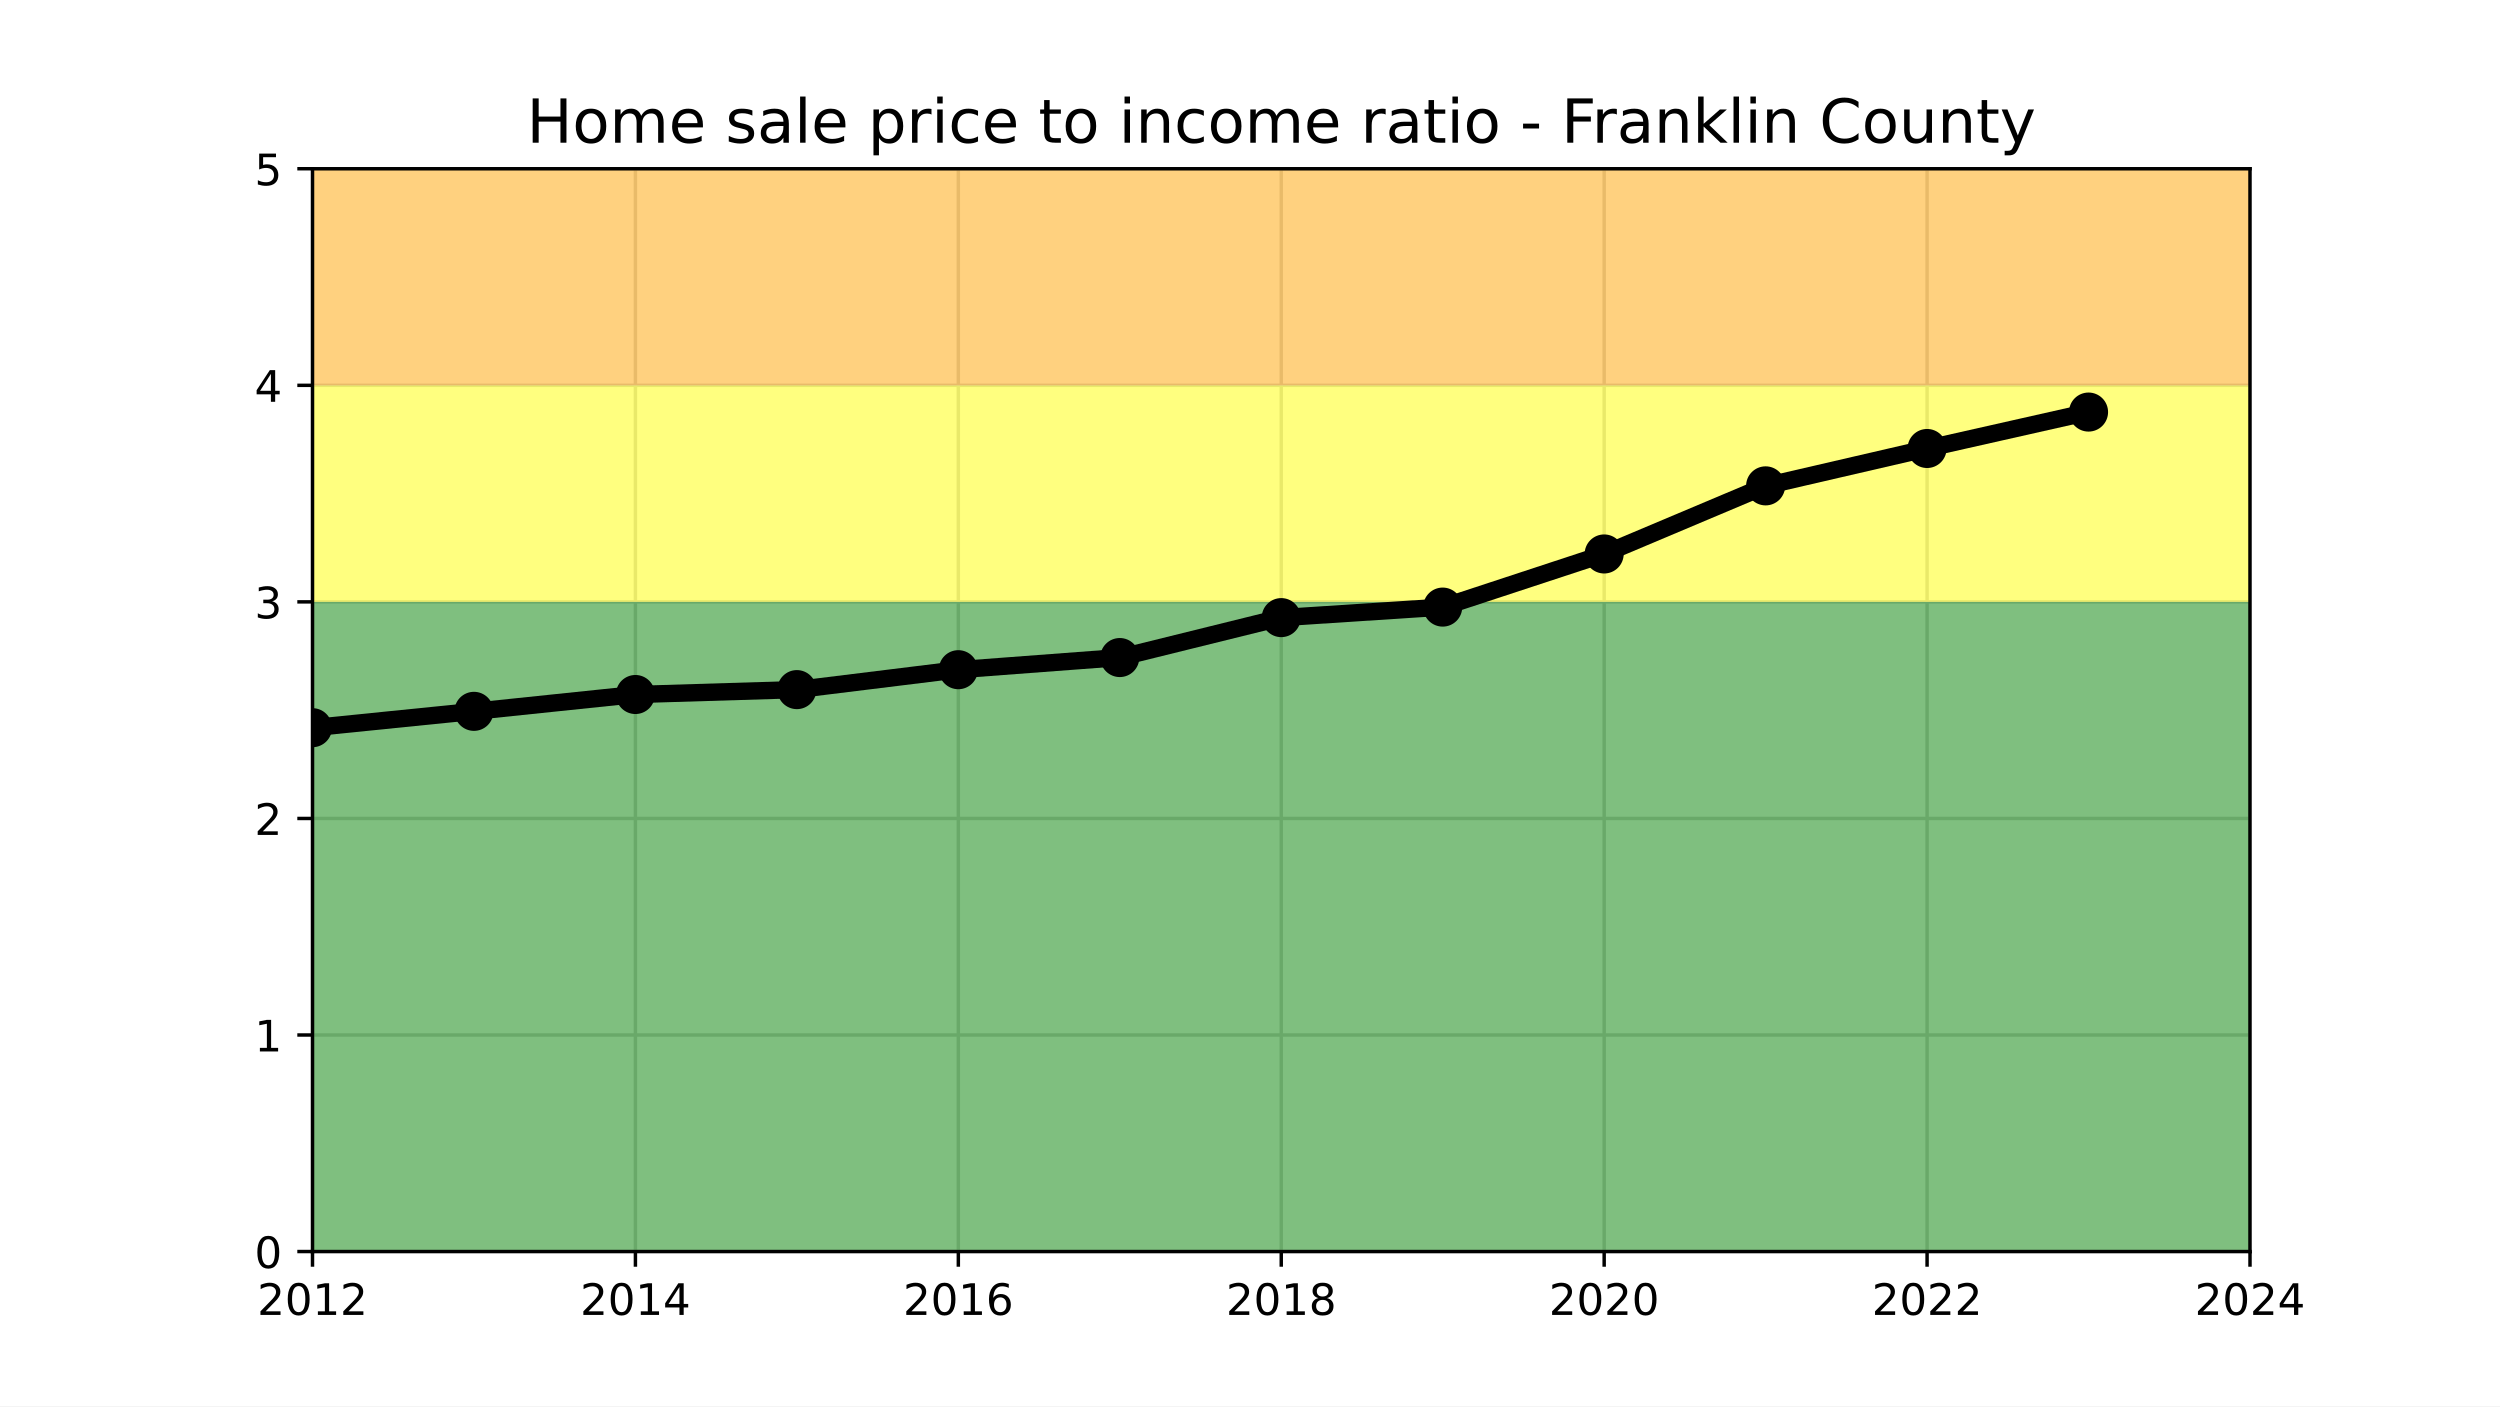
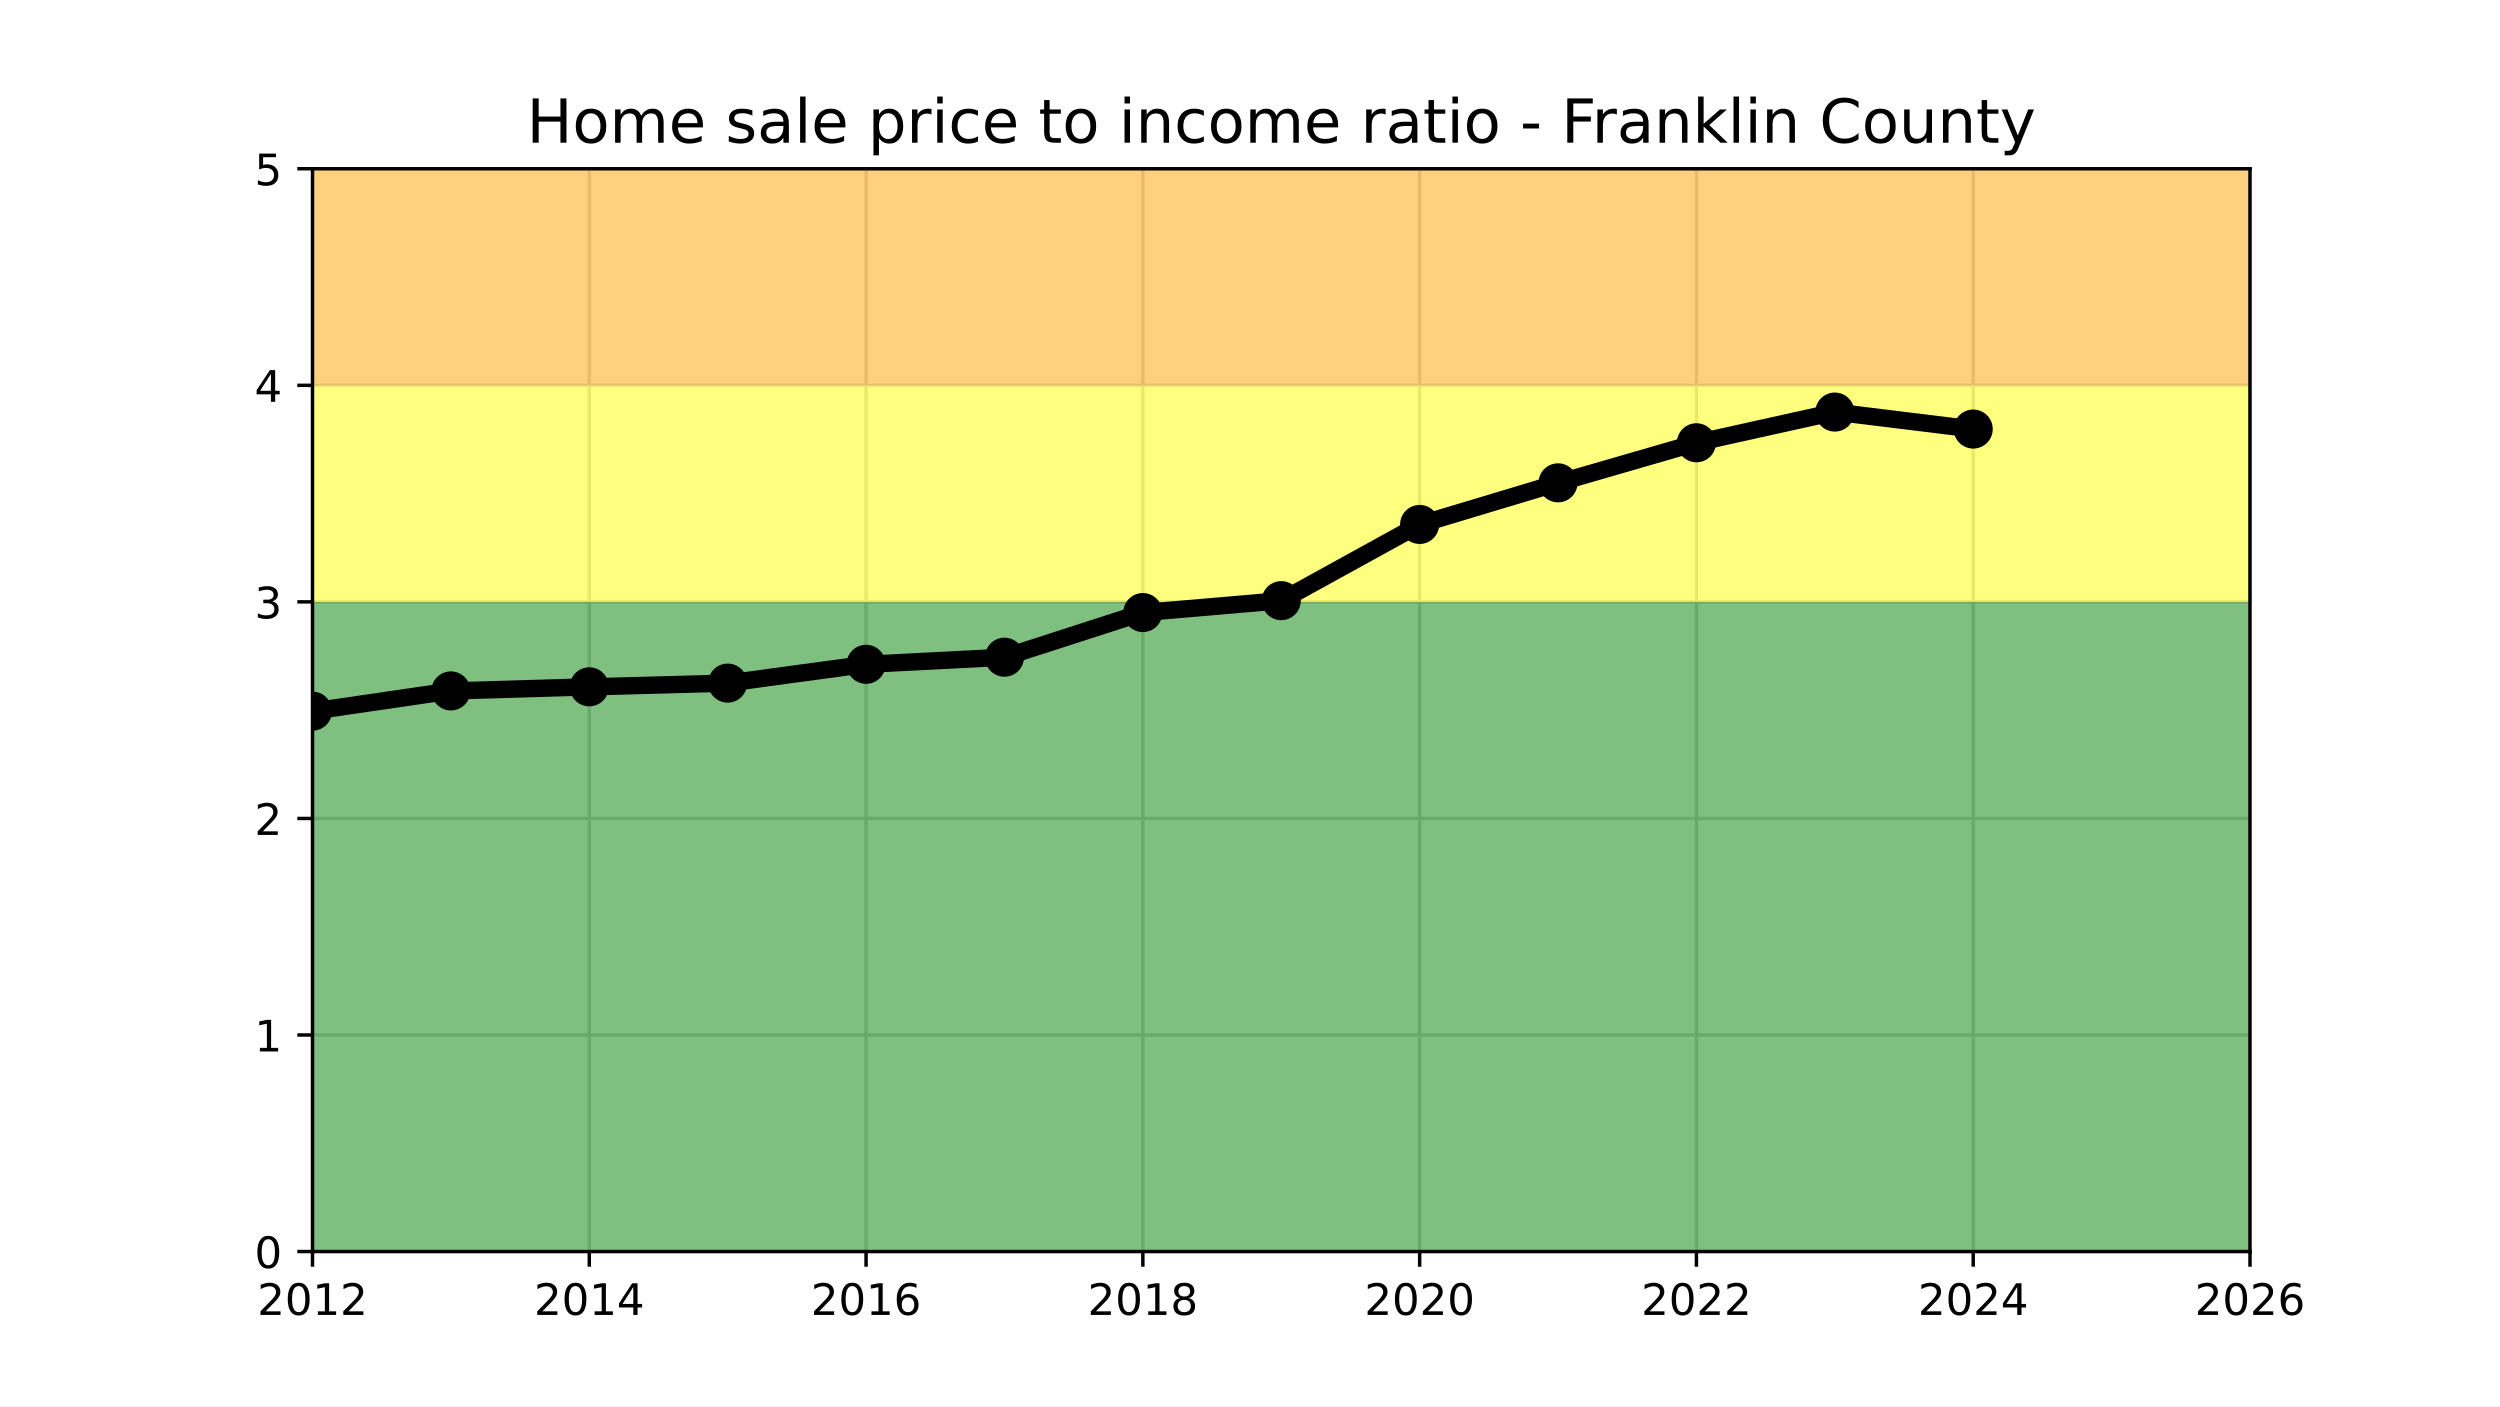
<svg xmlns="http://www.w3.org/2000/svg" xmlns:xlink="http://www.w3.org/1999/xlink" width="576pt" height="324pt" viewBox="0 0 576 324" version="1.1">
  <defs>
    <style type="text/css">*{stroke-linejoin: round; stroke-linecap: butt}</style>
  </defs>
  <g id="figure_1">
    <g id="patch_1">
      <path d="M 0 324  L 576 324  L 576 0  L 0 0  z " style="fill: #ffffff" />
    </g>
    <g id="axes_1">
      <g id="patch_2">
        <path d="M 72 288.36  L 518.4 288.36  L 518.4 38.88  L 72 38.88  z " style="fill: #ffffff" />
      </g>
      <g id="matplotlib.axis_1">
        <g id="xtick_1">
          <g id="line2d_1">
-             <path d="M 72 288.36  L 72 38.88  " clip-path="url(#p6c81b91d43)" style="fill: none; stroke: #d3d3d3; stroke-width: 0.8; stroke-linecap: square" />
+             <path d="M 72 288.36  L 72 38.88  " clip-path="url(#pd4a36b647a)" style="fill: none; stroke: #d3d3d3; stroke-width: 0.8; stroke-linecap: square" />
          </g>
          <g id="line2d_2">
            <defs>
-               <path id="m40c5ef3205" d="M 0 0  L 0 3.5  " style="stroke: #000000; stroke-width: 0.8" />
+               <path id="mb42dce065b" d="M 0 0  L 0 3.5  " style="stroke: #000000; stroke-width: 0.8" />
            </defs>
            <g>
-               <use xlink:href="#m40c5ef3205" x="72" y="288.36" style="stroke: #000000; stroke-width: 0.8" />
+               <use xlink:href="#mb42dce065b" x="72" y="288.36" style="stroke: #000000; stroke-width: 0.8" />
            </g>
          </g>
          <g id="text_1">
            <g transform="translate(59.275 302.9584) scale(0.1 -0.1)">
              <defs>
                <path id="DejaVuSans-32" d="M 1228 531  L 3431 531  L 3431 0  L 469 0  L 469 531  Q 828 903 1448 1529  Q 2069 2156 2228 2338  Q 2531 2678 2651 2914  Q 2772 3150 2772 3378  Q 2772 3750 2511 3984  Q 2250 4219 1831 4219  Q 1534 4219 1204 4116  Q 875 4013 500 3803  L 500 4441  Q 881 4594 1212 4672  Q 1544 4750 1819 4750  Q 2544 4750 2975 4387  Q 3406 4025 3406 3419  Q 3406 3131 3298 2873  Q 3191 2616 2906 2266  Q 2828 2175 2409 1742  Q 1991 1309 1228 531  z " transform="scale(0.015625)" />
                <path id="DejaVuSans-30" d="M 2034 4250  Q 1547 4250 1301 3770  Q 1056 3291 1056 2328  Q 1056 1369 1301 889  Q 1547 409 2034 409  Q 2525 409 2770 889  Q 3016 1369 3016 2328  Q 3016 3291 2770 3770  Q 2525 4250 2034 4250  z M 2034 4750  Q 2819 4750 3233 4129  Q 3647 3509 3647 2328  Q 3647 1150 3233 529  Q 2819 -91 2034 -91  Q 1250 -91 836 529  Q 422 1150 422 2328  Q 422 3509 836 4129  Q 1250 4750 2034 4750  z " transform="scale(0.015625)" />
                <path id="DejaVuSans-31" d="M 794 531  L 1825 531  L 1825 4091  L 703 3866  L 703 4441  L 1819 4666  L 2450 4666  L 2450 531  L 3481 531  L 3481 0  L 794 0  L 794 531  z " transform="scale(0.015625)" />
              </defs>
              <use xlink:href="#DejaVuSans-32" />
-               <use xlink:href="#DejaVuSans-30" x="63.623" />
-               <use xlink:href="#DejaVuSans-31" x="127.246" />
-               <use xlink:href="#DejaVuSans-32" x="190.869" />
+               <use xlink:href="#DejaVuSans-30" transform="translate(63.62305 0)" />
+               <use xlink:href="#DejaVuSans-31" transform="translate(127.2461 0)" />
+               <use xlink:href="#DejaVuSans-32" transform="translate(190.8691 0)" />
            </g>
          </g>
        </g>
        <g id="xtick_2">
          <g id="line2d_3">
-             <path d="M 146.4 288.36  L 146.4 38.88  " clip-path="url(#p6c81b91d43)" style="fill: none; stroke: #d3d3d3; stroke-width: 0.8; stroke-linecap: square" />
+             <path d="M 135.771 288.36  L 135.771 38.88  " clip-path="url(#pd4a36b647a)" style="fill: none; stroke: #d3d3d3; stroke-width: 0.8; stroke-linecap: square" />
          </g>
          <g id="line2d_4">
            <g>
-               <use xlink:href="#m40c5ef3205" x="146.4" y="288.36" style="stroke: #000000; stroke-width: 0.8" />
+               <use xlink:href="#mb42dce065b" x="135.771" y="288.36" style="stroke: #000000; stroke-width: 0.8" />
            </g>
          </g>
          <g id="text_2">
-             <g transform="translate(133.675 302.9584) scale(0.1 -0.1)">
+             <g transform="translate(123.0464 302.9584) scale(0.1 -0.1)">
              <defs>
                <path id="DejaVuSans-34" d="M 2419 4116  L 825 1625  L 2419 1625  L 2419 4116  z M 2253 4666  L 3047 4666  L 3047 1625  L 3713 1625  L 3713 1100  L 3047 1100  L 3047 0  L 2419 0  L 2419 1100  L 313 1100  L 313 1709  L 2253 4666  z " transform="scale(0.015625)" />
              </defs>
              <use xlink:href="#DejaVuSans-32" />
-               <use xlink:href="#DejaVuSans-30" x="63.623" />
-               <use xlink:href="#DejaVuSans-31" x="127.246" />
-               <use xlink:href="#DejaVuSans-34" x="190.869" />
+               <use xlink:href="#DejaVuSans-30" transform="translate(63.62305 0)" />
+               <use xlink:href="#DejaVuSans-31" transform="translate(127.2461 0)" />
+               <use xlink:href="#DejaVuSans-34" transform="translate(190.8691 0)" />
            </g>
          </g>
        </g>
        <g id="xtick_3">
          <g id="line2d_5">
-             <path d="M 220.8 288.36  L 220.8 38.88  " clip-path="url(#p6c81b91d43)" style="fill: none; stroke: #d3d3d3; stroke-width: 0.8; stroke-linecap: square" />
+             <path d="M 199.543 288.36  L 199.543 38.88  " clip-path="url(#pd4a36b647a)" style="fill: none; stroke: #d3d3d3; stroke-width: 0.8; stroke-linecap: square" />
          </g>
          <g id="line2d_6">
            <g>
-               <use xlink:href="#m40c5ef3205" x="220.8" y="288.36" style="stroke: #000000; stroke-width: 0.8" />
+               <use xlink:href="#mb42dce065b" x="199.543" y="288.36" style="stroke: #000000; stroke-width: 0.8" />
            </g>
          </g>
          <g id="text_3">
-             <g transform="translate(208.075 302.9584) scale(0.1 -0.1)">
+             <g transform="translate(186.8179 302.9584) scale(0.1 -0.1)">
              <defs>
                <path id="DejaVuSans-36" d="M 2113 2584  Q 1688 2584 1439 2293  Q 1191 2003 1191 1497  Q 1191 994 1439 701  Q 1688 409 2113 409  Q 2538 409 2786 701  Q 3034 994 3034 1497  Q 3034 2003 2786 2293  Q 2538 2584 2113 2584  z M 3366 4563  L 3366 3988  Q 3128 4100 2886 4159  Q 2644 4219 2406 4219  Q 1781 4219 1451 3797  Q 1122 3375 1075 2522  Q 1259 2794 1537 2939  Q 1816 3084 2150 3084  Q 2853 3084 3261 2657  Q 3669 2231 3669 1497  Q 3669 778 3244 343  Q 2819 -91 2113 -91  Q 1303 -91 875 529  Q 447 1150 447 2328  Q 447 3434 972 4092  Q 1497 4750 2381 4750  Q 2619 4750 2861 4703  Q 3103 4656 3366 4563  z " transform="scale(0.015625)" />
              </defs>
              <use xlink:href="#DejaVuSans-32" />
-               <use xlink:href="#DejaVuSans-30" x="63.623" />
-               <use xlink:href="#DejaVuSans-31" x="127.246" />
-               <use xlink:href="#DejaVuSans-36" x="190.869" />
+               <use xlink:href="#DejaVuSans-30" transform="translate(63.62305 0)" />
+               <use xlink:href="#DejaVuSans-31" transform="translate(127.2461 0)" />
+               <use xlink:href="#DejaVuSans-36" transform="translate(190.8691 0)" />
            </g>
          </g>
        </g>
        <g id="xtick_4">
          <g id="line2d_7">
-             <path d="M 295.2 288.36  L 295.2 38.88  " clip-path="url(#p6c81b91d43)" style="fill: none; stroke: #d3d3d3; stroke-width: 0.8; stroke-linecap: square" />
+             <path d="M 263.314 288.36  L 263.314 38.88  " clip-path="url(#pd4a36b647a)" style="fill: none; stroke: #d3d3d3; stroke-width: 0.8; stroke-linecap: square" />
          </g>
          <g id="line2d_8">
            <g>
-               <use xlink:href="#m40c5ef3205" x="295.2" y="288.36" style="stroke: #000000; stroke-width: 0.8" />
+               <use xlink:href="#mb42dce065b" x="263.314" y="288.36" style="stroke: #000000; stroke-width: 0.8" />
            </g>
          </g>
          <g id="text_4">
-             <g transform="translate(282.475 302.9584) scale(0.1 -0.1)">
+             <g transform="translate(250.5893 302.9584) scale(0.1 -0.1)">
              <defs>
                <path id="DejaVuSans-38" d="M 2034 2216  Q 1584 2216 1326 1975  Q 1069 1734 1069 1313  Q 1069 891 1326 650  Q 1584 409 2034 409  Q 2484 409 2743 651  Q 3003 894 3003 1313  Q 3003 1734 2745 1975  Q 2488 2216 2034 2216  z M 1403 2484  Q 997 2584 770 2862  Q 544 3141 544 3541  Q 544 4100 942 4425  Q 1341 4750 2034 4750  Q 2731 4750 3128 4425  Q 3525 4100 3525 3541  Q 3525 3141 3298 2862  Q 3072 2584 2669 2484  Q 3125 2378 3379 2068  Q 3634 1759 3634 1313  Q 3634 634 3220 271  Q 2806 -91 2034 -91  Q 1263 -91 848 271  Q 434 634 434 1313  Q 434 1759 690 2068  Q 947 2378 1403 2484  z M 1172 3481  Q 1172 3119 1398 2916  Q 1625 2713 2034 2713  Q 2441 2713 2670 2916  Q 2900 3119 2900 3481  Q 2900 3844 2670 4047  Q 2441 4250 2034 4250  Q 1625 4250 1398 4047  Q 1172 3844 1172 3481  z " transform="scale(0.015625)" />
              </defs>
              <use xlink:href="#DejaVuSans-32" />
-               <use xlink:href="#DejaVuSans-30" x="63.623" />
-               <use xlink:href="#DejaVuSans-31" x="127.246" />
-               <use xlink:href="#DejaVuSans-38" x="190.869" />
+               <use xlink:href="#DejaVuSans-30" transform="translate(63.62305 0)" />
+               <use xlink:href="#DejaVuSans-31" transform="translate(127.2461 0)" />
+               <use xlink:href="#DejaVuSans-38" transform="translate(190.8691 0)" />
            </g>
          </g>
        </g>
        <g id="xtick_5">
          <g id="line2d_9">
-             <path d="M 369.6 288.36  L 369.6 38.88  " clip-path="url(#p6c81b91d43)" style="fill: none; stroke: #d3d3d3; stroke-width: 0.8; stroke-linecap: square" />
+             <path d="M 327.086 288.36  L 327.086 38.88  " clip-path="url(#pd4a36b647a)" style="fill: none; stroke: #d3d3d3; stroke-width: 0.8; stroke-linecap: square" />
          </g>
          <g id="line2d_10">
            <g>
-               <use xlink:href="#m40c5ef3205" x="369.6" y="288.36" style="stroke: #000000; stroke-width: 0.8" />
+               <use xlink:href="#mb42dce065b" x="327.086" y="288.36" style="stroke: #000000; stroke-width: 0.8" />
            </g>
          </g>
          <g id="text_5">
-             <g transform="translate(356.875 302.9584) scale(0.1 -0.1)">
-               <use xlink:href="#DejaVuSans-32" />
-               <use xlink:href="#DejaVuSans-30" x="63.623" />
-               <use xlink:href="#DejaVuSans-32" x="127.246" />
-               <use xlink:href="#DejaVuSans-30" x="190.869" />
+             <g transform="translate(314.3607 302.9584) scale(0.1 -0.1)">
+               <use xlink:href="#DejaVuSans-32" />
+               <use xlink:href="#DejaVuSans-30" transform="translate(63.62305 0)" />
+               <use xlink:href="#DejaVuSans-32" transform="translate(127.2461 0)" />
+               <use xlink:href="#DejaVuSans-30" transform="translate(190.8691 0)" />
            </g>
          </g>
        </g>
        <g id="xtick_6">
          <g id="line2d_11">
-             <path d="M 444 288.36  L 444 38.88  " clip-path="url(#p6c81b91d43)" style="fill: none; stroke: #d3d3d3; stroke-width: 0.8; stroke-linecap: square" />
+             <path d="M 390.857 288.36  L 390.857 38.88  " clip-path="url(#pd4a36b647a)" style="fill: none; stroke: #d3d3d3; stroke-width: 0.8; stroke-linecap: square" />
          </g>
          <g id="line2d_12">
            <g>
-               <use xlink:href="#m40c5ef3205" x="444" y="288.36" style="stroke: #000000; stroke-width: 0.8" />
+               <use xlink:href="#mb42dce065b" x="390.857" y="288.36" style="stroke: #000000; stroke-width: 0.8" />
            </g>
          </g>
          <g id="text_6">
-             <g transform="translate(431.275 302.9584) scale(0.1 -0.1)">
-               <use xlink:href="#DejaVuSans-32" />
-               <use xlink:href="#DejaVuSans-30" x="63.623" />
-               <use xlink:href="#DejaVuSans-32" x="127.246" />
-               <use xlink:href="#DejaVuSans-32" x="190.869" />
+             <g transform="translate(378.1321 302.9584) scale(0.1 -0.1)">
+               <use xlink:href="#DejaVuSans-32" />
+               <use xlink:href="#DejaVuSans-30" transform="translate(63.62305 0)" />
+               <use xlink:href="#DejaVuSans-32" transform="translate(127.2461 0)" />
+               <use xlink:href="#DejaVuSans-32" transform="translate(190.8691 0)" />
            </g>
          </g>
        </g>
        <g id="xtick_7">
          <g id="line2d_13">
-             <path d="M 518.4 288.36  L 518.4 38.88  " clip-path="url(#p6c81b91d43)" style="fill: none; stroke: #d3d3d3; stroke-width: 0.8; stroke-linecap: square" />
+             <path d="M 454.629 288.36  L 454.629 38.88  " clip-path="url(#pd4a36b647a)" style="fill: none; stroke: #d3d3d3; stroke-width: 0.8; stroke-linecap: square" />
          </g>
          <g id="line2d_14">
            <g>
-               <use xlink:href="#m40c5ef3205" x="518.4" y="288.36" style="stroke: #000000; stroke-width: 0.8" />
+               <use xlink:href="#mb42dce065b" x="454.629" y="288.36" style="stroke: #000000; stroke-width: 0.8" />
            </g>
          </g>
          <g id="text_7">
+             <g transform="translate(441.9036 302.9584) scale(0.1 -0.1)">
+               <use xlink:href="#DejaVuSans-32" />
+               <use xlink:href="#DejaVuSans-30" transform="translate(63.62305 0)" />
+               <use xlink:href="#DejaVuSans-32" transform="translate(127.2461 0)" />
+               <use xlink:href="#DejaVuSans-34" transform="translate(190.8691 0)" />
+             </g>
+           </g>
+         </g>
+         <g id="xtick_8">
+           <g id="line2d_15">
+             <path d="M 518.4 288.36  L 518.4 38.88  " clip-path="url(#pd4a36b647a)" style="fill: none; stroke: #d3d3d3; stroke-width: 0.8; stroke-linecap: square" />
+           </g>
+           <g id="line2d_16">
+             <g>
+               <use xlink:href="#mb42dce065b" x="518.4" y="288.36" style="stroke: #000000; stroke-width: 0.8" />
+             </g>
+           </g>
+           <g id="text_8">
            <g transform="translate(505.675 302.9584) scale(0.1 -0.1)">
              <use xlink:href="#DejaVuSans-32" />
-               <use xlink:href="#DejaVuSans-30" x="63.623" />
-               <use xlink:href="#DejaVuSans-32" x="127.246" />
-               <use xlink:href="#DejaVuSans-34" x="190.869" />
+               <use xlink:href="#DejaVuSans-30" transform="translate(63.62305 0)" />
+               <use xlink:href="#DejaVuSans-32" transform="translate(127.2461 0)" />
+               <use xlink:href="#DejaVuSans-36" transform="translate(190.8691 0)" />
            </g>
          </g>
        </g>
      </g>
      <g id="matplotlib.axis_2">
        <g id="ytick_1">
-           <g id="line2d_15">
-             <path d="M 72 288.36  L 518.4 288.36  " clip-path="url(#p6c81b91d43)" style="fill: none; stroke: #d3d3d3; stroke-width: 0.8; stroke-linecap: square" />
-           </g>
-           <g id="line2d_16">
+           <g id="line2d_17">
+             <path d="M 72 288.36  L 518.4 288.36  " clip-path="url(#pd4a36b647a)" style="fill: none; stroke: #d3d3d3; stroke-width: 0.8; stroke-linecap: square" />
+           </g>
+           <g id="line2d_18">
            <defs>
-               <path id="m179496c7d3" d="M 0 0  L -3.5 0  " style="stroke: #000000; stroke-width: 0.8" />
+               <path id="m628bef5a65" d="M 0 0  L -3.5 0  " style="stroke: #000000; stroke-width: 0.8" />
            </defs>
            <g>
-               <use xlink:href="#m179496c7d3" x="72" y="288.36" style="stroke: #000000; stroke-width: 0.8" />
-             </g>
-           </g>
-           <g id="text_8">
+               <use xlink:href="#m628bef5a65" x="72" y="288.36" style="stroke: #000000; stroke-width: 0.8" />
+             </g>
+           </g>
+           <g id="text_9">
            <g transform="translate(58.6375 292.1592) scale(0.1 -0.1)">
              <use xlink:href="#DejaVuSans-30" />
            </g>
          </g>
        </g>
        <g id="ytick_2">
-           <g id="line2d_17">
-             <path d="M 72 238.464  L 518.4 238.464  " clip-path="url(#p6c81b91d43)" style="fill: none; stroke: #d3d3d3; stroke-width: 0.8; stroke-linecap: square" />
-           </g>
-           <g id="line2d_18">
-             <g>
-               <use xlink:href="#m179496c7d3" x="72" y="238.464" style="stroke: #000000; stroke-width: 0.8" />
-             </g>
-           </g>
-           <g id="text_9">
+           <g id="line2d_19">
+             <path d="M 72 238.464  L 518.4 238.464  " clip-path="url(#pd4a36b647a)" style="fill: none; stroke: #d3d3d3; stroke-width: 0.8; stroke-linecap: square" />
+           </g>
+           <g id="line2d_20">
+             <g>
+               <use xlink:href="#m628bef5a65" x="72" y="238.464" style="stroke: #000000; stroke-width: 0.8" />
+             </g>
+           </g>
+           <g id="text_10">
            <g transform="translate(58.6375 242.2632) scale(0.1 -0.1)">
              <use xlink:href="#DejaVuSans-31" />
            </g>
          </g>
        </g>
        <g id="ytick_3">
-           <g id="line2d_19">
-             <path d="M 72 188.568  L 518.4 188.568  " clip-path="url(#p6c81b91d43)" style="fill: none; stroke: #d3d3d3; stroke-width: 0.8; stroke-linecap: square" />
-           </g>
-           <g id="line2d_20">
-             <g>
-               <use xlink:href="#m179496c7d3" x="72" y="188.568" style="stroke: #000000; stroke-width: 0.8" />
-             </g>
-           </g>
-           <g id="text_10">
+           <g id="line2d_21">
+             <path d="M 72 188.568  L 518.4 188.568  " clip-path="url(#pd4a36b647a)" style="fill: none; stroke: #d3d3d3; stroke-width: 0.8; stroke-linecap: square" />
+           </g>
+           <g id="line2d_22">
+             <g>
+               <use xlink:href="#m628bef5a65" x="72" y="188.568" style="stroke: #000000; stroke-width: 0.8" />
+             </g>
+           </g>
+           <g id="text_11">
            <g transform="translate(58.6375 192.3672) scale(0.1 -0.1)">
              <use xlink:href="#DejaVuSans-32" />
            </g>
          </g>
        </g>
        <g id="ytick_4">
-           <g id="line2d_21">
-             <path d="M 72 138.672  L 518.4 138.672  " clip-path="url(#p6c81b91d43)" style="fill: none; stroke: #d3d3d3; stroke-width: 0.8; stroke-linecap: square" />
-           </g>
-           <g id="line2d_22">
-             <g>
-               <use xlink:href="#m179496c7d3" x="72" y="138.672" style="stroke: #000000; stroke-width: 0.8" />
-             </g>
-           </g>
-           <g id="text_11">
+           <g id="line2d_23">
+             <path d="M 72 138.672  L 518.4 138.672  " clip-path="url(#pd4a36b647a)" style="fill: none; stroke: #d3d3d3; stroke-width: 0.8; stroke-linecap: square" />
+           </g>
+           <g id="line2d_24">
+             <g>
+               <use xlink:href="#m628bef5a65" x="72" y="138.672" style="stroke: #000000; stroke-width: 0.8" />
+             </g>
+           </g>
+           <g id="text_12">
            <g transform="translate(58.6375 142.4712) scale(0.1 -0.1)">
              <defs>
                <path id="DejaVuSans-33" d="M 2597 2516  Q 3050 2419 3304 2112  Q 3559 1806 3559 1356  Q 3559 666 3084 287  Q 2609 -91 1734 -91  Q 1441 -91 1130 -33  Q 819 25 488 141  L 488 750  Q 750 597 1062 519  Q 1375 441 1716 441  Q 2309 441 2620 675  Q 2931 909 2931 1356  Q 2931 1769 2642 2001  Q 2353 2234 1838 2234  L 1294 2234  L 1294 2753  L 1863 2753  Q 2328 2753 2575 2939  Q 2822 3125 2822 3475  Q 2822 3834 2567 4026  Q 2313 4219 1838 4219  Q 1578 4219 1281 4162  Q 984 4106 628 3988  L 628 4550  Q 988 4650 1302 4700  Q 1616 4750 1894 4750  Q 2613 4750 3031 4423  Q 3450 4097 3450 3541  Q 3450 3153 3228 2886  Q 3006 2619 2597 2516  z " transform="scale(0.015625)" />
              </defs>
              <use xlink:href="#DejaVuSans-33" />
            </g>
          </g>
        </g>
        <g id="ytick_5">
-           <g id="line2d_23">
-             <path d="M 72 88.776  L 518.4 88.776  " clip-path="url(#p6c81b91d43)" style="fill: none; stroke: #d3d3d3; stroke-width: 0.8; stroke-linecap: square" />
-           </g>
-           <g id="line2d_24">
-             <g>
-               <use xlink:href="#m179496c7d3" x="72" y="88.776" style="stroke: #000000; stroke-width: 0.8" />
-             </g>
-           </g>
-           <g id="text_12">
+           <g id="line2d_25">
+             <path d="M 72 88.776  L 518.4 88.776  " clip-path="url(#pd4a36b647a)" style="fill: none; stroke: #d3d3d3; stroke-width: 0.8; stroke-linecap: square" />
+           </g>
+           <g id="line2d_26">
+             <g>
+               <use xlink:href="#m628bef5a65" x="72" y="88.776" style="stroke: #000000; stroke-width: 0.8" />
+             </g>
+           </g>
+           <g id="text_13">
            <g transform="translate(58.6375 92.57522) scale(0.1 -0.1)">
              <use xlink:href="#DejaVuSans-34" />
            </g>
          </g>
        </g>
        <g id="ytick_6">
-           <g id="line2d_25">
-             <path d="M 72 38.88  L 518.4 38.88  " clip-path="url(#p6c81b91d43)" style="fill: none; stroke: #d3d3d3; stroke-width: 0.8; stroke-linecap: square" />
-           </g>
-           <g id="line2d_26">
-             <g>
-               <use xlink:href="#m179496c7d3" x="72" y="38.88" style="stroke: #000000; stroke-width: 0.8" />
-             </g>
-           </g>
-           <g id="text_13">
+           <g id="line2d_27">
+             <path d="M 72 38.88  L 518.4 38.88  " clip-path="url(#pd4a36b647a)" style="fill: none; stroke: #d3d3d3; stroke-width: 0.8; stroke-linecap: square" />
+           </g>
+           <g id="line2d_28">
+             <g>
+               <use xlink:href="#m628bef5a65" x="72" y="38.88" style="stroke: #000000; stroke-width: 0.8" />
+             </g>
+           </g>
+           <g id="text_14">
            <g transform="translate(58.6375 42.67922) scale(0.1 -0.1)">
              <defs>
                <path id="DejaVuSans-35" d="M 691 4666  L 3169 4666  L 3169 4134  L 1269 4134  L 1269 2991  Q 1406 3038 1543 3061  Q 1681 3084 1819 3084  Q 2600 3084 3056 2656  Q 3513 2228 3513 1497  Q 3513 744 3044 326  Q 2575 -91 1722 -91  Q 1428 -91 1123 -41  Q 819 9 494 109  L 494 744  Q 775 591 1075 516  Q 1375 441 1709 441  Q 2250 441 2565 725  Q 2881 1009 2881 1497  Q 2881 1984 2565 2268  Q 2250 2553 1709 2553  Q 1456 2553 1204 2497  Q 953 2441 691 2322  L 691 4666  z " transform="scale(0.015625)" />
              </defs>
              <use xlink:href="#DejaVuSans-35" />
            </g>
          </g>
        </g>
      </g>
-       <g id="PolyCollection_1">
-         <path d="M 72 138.672  L 72 288.36  L 109.2 288.36  L 146.4 288.36  L 183.6 288.36  L 220.8 288.36  L 258 288.36  L 295.2 288.36  L 332.4 288.36  L 369.6 288.36  L 406.8 288.36  L 444 288.36  L 481.2 288.36  L 518.4 288.36  L 518.4 138.672  L 518.4 138.672  L 481.2 138.672  L 444 138.672  L 406.8 138.672  L 369.6 138.672  L 332.4 138.672  L 295.2 138.672  L 258 138.672  L 220.8 138.672  L 183.6 138.672  L 146.4 138.672  L 109.2 138.672  L 72 138.672  z " clip-path="url(#p6c81b91d43)" style="fill: #008000; fill-opacity: 0.5" />
-       </g>
-       <g id="PolyCollection_2">
-         <path d="M 72 88.776  L 72 138.672  L 109.2 138.672  L 146.4 138.672  L 183.6 138.672  L 220.8 138.672  L 258 138.672  L 295.2 138.672  L 332.4 138.672  L 369.6 138.672  L 406.8 138.672  L 444 138.672  L 481.2 138.672  L 518.4 138.672  L 518.4 88.776  L 518.4 88.776  L 481.2 88.776  L 444 88.776  L 406.8 88.776  L 369.6 88.776  L 332.4 88.776  L 295.2 88.776  L 258 88.776  L 220.8 88.776  L 183.6 88.776  L 146.4 88.776  L 109.2 88.776  L 72 88.776  z " clip-path="url(#p6c81b91d43)" style="fill: #ffff00; fill-opacity: 0.5" />
-       </g>
-       <g id="PolyCollection_3">
-         <path d="M 72 38.88  L 72 88.776  L 109.2 88.776  L 146.4 88.776  L 183.6 88.776  L 220.8 88.776  L 258 88.776  L 295.2 88.776  L 332.4 88.776  L 369.6 88.776  L 406.8 88.776  L 444 88.776  L 481.2 88.776  L 518.4 88.776  L 518.4 38.88  L 518.4 38.88  L 481.2 38.88  L 444 38.88  L 406.8 38.88  L 369.6 38.88  L 332.4 38.88  L 295.2 38.88  L 258 38.88  L 220.8 38.88  L 183.6 38.88  L 146.4 38.88  L 109.2 38.88  L 72 38.88  z " clip-path="url(#p6c81b91d43)" style="fill: #ffa500; fill-opacity: 0.5" />
-       </g>
-       <g id="line2d_27">
-         <path d="M 72 167.66  L 109.2 163.894  L 146.4 160.015  L 183.6 158.887  L 220.8 154.298  L 258 151.499  L 295.2 142.299  L 332.4 139.875  L 369.6 127.633  L 406.8 111.944  L 444 103.333  L 481.2 94.94  " clip-path="url(#p6c81b91d43)" style="fill: none; stroke: #000000; stroke-width: 4; stroke-linecap: square" />
+       <g id="FillBetweenPolyCollection_1">
+         <path d="M 72 138.672  L 72 288.36  L 103.886 288.36  L 135.771 288.36  L 167.657 288.36  L 199.543 288.36  L 231.429 288.36  L 263.314 288.36  L 295.2 288.36  L 327.086 288.36  L 358.971 288.36  L 390.857 288.36  L 422.743 288.36  L 454.629 288.36  L 486.514 288.36  L 518.4 288.36  L 518.4 138.672  L 518.4 138.672  L 486.514 138.672  L 454.629 138.672  L 422.743 138.672  L 390.857 138.672  L 358.971 138.672  L 327.086 138.672  L 295.2 138.672  L 263.314 138.672  L 231.429 138.672  L 199.543 138.672  L 167.657 138.672  L 135.771 138.672  L 103.886 138.672  L 72 138.672  z " clip-path="url(#pd4a36b647a)" style="fill: #008000; fill-opacity: 0.5" />
+       </g>
+       <g id="FillBetweenPolyCollection_2">
+         <path d="M 72 88.776  L 72 138.672  L 103.886 138.672  L 135.771 138.672  L 167.657 138.672  L 199.543 138.672  L 231.429 138.672  L 263.314 138.672  L 295.2 138.672  L 327.086 138.672  L 358.971 138.672  L 390.857 138.672  L 422.743 138.672  L 454.629 138.672  L 486.514 138.672  L 518.4 138.672  L 518.4 88.776  L 518.4 88.776  L 486.514 88.776  L 454.629 88.776  L 422.743 88.776  L 390.857 88.776  L 358.971 88.776  L 327.086 88.776  L 295.2 88.776  L 263.314 88.776  L 231.429 88.776  L 199.543 88.776  L 167.657 88.776  L 135.771 88.776  L 103.886 88.776  L 72 88.776  z " clip-path="url(#pd4a36b647a)" style="fill: #ffff00; fill-opacity: 0.5" />
+       </g>
+       <g id="FillBetweenPolyCollection_3">
+         <path d="M 72 38.88  L 72 88.776  L 103.886 88.776  L 135.771 88.776  L 167.657 88.776  L 199.543 88.776  L 231.429 88.776  L 263.314 88.776  L 295.2 88.776  L 327.086 88.776  L 358.971 88.776  L 390.857 88.776  L 422.743 88.776  L 454.629 88.776  L 486.514 88.776  L 518.4 88.776  L 518.4 38.88  L 518.4 38.88  L 486.514 38.88  L 454.629 38.88  L 422.743 38.88  L 390.857 38.88  L 358.971 38.88  L 327.086 38.88  L 295.2 38.88  L 263.314 38.88  L 231.429 38.88  L 199.543 38.88  L 167.657 38.88  L 135.771 38.88  L 103.886 38.88  L 72 38.88  z " clip-path="url(#pd4a36b647a)" style="fill: #ffa500; fill-opacity: 0.5" />
+       </g>
+       <g id="line2d_29">
+         <path d="M 72 163.85  L 103.886 159.189  L 135.771 158.245  L 167.657 157.386  L 199.543 153.056  L 231.429 151.421  L 263.314 141.13  L 295.2 138.391  L 327.086 120.831  L 358.971 111.249  L 390.857 102.016  L 422.743 94.94  L 454.629 98.854  " clip-path="url(#pd4a36b647a)" style="fill: none; stroke: #000000; stroke-width: 4; stroke-linecap: square" />
        <defs>
-           <path id="ma5467652df" d="M 0 4  C 1.061 4 2.078 3.579 2.828 2.828  C 3.579 2.078 4 1.061 4 0  C 4 -1.061 3.579 -2.078 2.828 -2.828  C 2.078 -3.579 1.061 -4 0 -4  C -1.061 -4 -2.078 -3.579 -2.828 -2.828  C -3.579 -2.078 -4 -1.061 -4 0  C -4 1.061 -3.579 2.078 -2.828 2.828  C -2.078 3.579 -1.061 4 0 4  z " style="stroke: #000000" />
+           <path id="md2fc136f5e" d="M 0 4  C 1.061 4 2.078 3.579 2.828 2.828  C 3.579 2.078 4 1.061 4 0  C 4 -1.061 3.579 -2.078 2.828 -2.828  C 2.078 -3.579 1.061 -4 0 -4  C -1.061 -4 -2.078 -3.579 -2.828 -2.828  C -3.579 -2.078 -4 -1.061 -4 0  C -4 1.061 -3.579 2.078 -2.828 2.828  C -2.078 3.579 -1.061 4 0 4  z " style="stroke: #000000" />
        </defs>
-         <g clip-path="url(#p6c81b91d43)">
-           <use xlink:href="#ma5467652df" x="72" y="167.66" style="stroke: #000000" />
-           <use xlink:href="#ma5467652df" x="109.2" y="163.894" style="stroke: #000000" />
-           <use xlink:href="#ma5467652df" x="146.4" y="160.015" style="stroke: #000000" />
-           <use xlink:href="#ma5467652df" x="183.6" y="158.887" style="stroke: #000000" />
-           <use xlink:href="#ma5467652df" x="220.8" y="154.298" style="stroke: #000000" />
-           <use xlink:href="#ma5467652df" x="258" y="151.499" style="stroke: #000000" />
-           <use xlink:href="#ma5467652df" x="295.2" y="142.299" style="stroke: #000000" />
-           <use xlink:href="#ma5467652df" x="332.4" y="139.875" style="stroke: #000000" />
-           <use xlink:href="#ma5467652df" x="369.6" y="127.633" style="stroke: #000000" />
-           <use xlink:href="#ma5467652df" x="406.8" y="111.944" style="stroke: #000000" />
-           <use xlink:href="#ma5467652df" x="444" y="103.333" style="stroke: #000000" />
-           <use xlink:href="#ma5467652df" x="481.2" y="94.94" style="stroke: #000000" />
+         <g clip-path="url(#pd4a36b647a)">
+           <use xlink:href="#md2fc136f5e" x="72" y="163.85" style="stroke: #000000" />
+           <use xlink:href="#md2fc136f5e" x="103.886" y="159.189" style="stroke: #000000" />
+           <use xlink:href="#md2fc136f5e" x="135.771" y="158.245" style="stroke: #000000" />
+           <use xlink:href="#md2fc136f5e" x="167.657" y="157.386" style="stroke: #000000" />
+           <use xlink:href="#md2fc136f5e" x="199.543" y="153.056" style="stroke: #000000" />
+           <use xlink:href="#md2fc136f5e" x="231.429" y="151.421" style="stroke: #000000" />
+           <use xlink:href="#md2fc136f5e" x="263.314" y="141.13" style="stroke: #000000" />
+           <use xlink:href="#md2fc136f5e" x="295.2" y="138.391" style="stroke: #000000" />
+           <use xlink:href="#md2fc136f5e" x="327.086" y="120.831" style="stroke: #000000" />
+           <use xlink:href="#md2fc136f5e" x="358.971" y="111.249" style="stroke: #000000" />
+           <use xlink:href="#md2fc136f5e" x="390.857" y="102.016" style="stroke: #000000" />
+           <use xlink:href="#md2fc136f5e" x="422.743" y="94.94" style="stroke: #000000" />
+           <use xlink:href="#md2fc136f5e" x="454.629" y="98.854" style="stroke: #000000" />
        </g>
      </g>
      <g id="patch_3">
        <path d="M 72 288.36  L 72 38.88  " style="fill: none; stroke: #000000; stroke-width: 0.8; stroke-linejoin: miter; stroke-linecap: square" />
      </g>
      <g id="patch_4">
        <path d="M 518.4 288.36  L 518.4 38.88  " style="fill: none; stroke: #000000; stroke-width: 0.8; stroke-linejoin: miter; stroke-linecap: square" />
      </g>
      <g id="patch_5">
        <path d="M 72 288.36  L 518.4 288.36  " style="fill: none; stroke: #000000; stroke-width: 0.8; stroke-linejoin: miter; stroke-linecap: square" />
      </g>
      <g id="patch_6">
        <path d="M 72 38.88  L 518.4 38.88  " style="fill: none; stroke: #000000; stroke-width: 0.8; stroke-linejoin: miter; stroke-linecap: square" />
      </g>
-       <g id="text_14">
+       <g id="text_15">
        <g transform="translate(121.3561 32.88) scale(0.14 -0.14)">
          <defs>
            <path id="DejaVuSans-48" d="M 628 4666  L 1259 4666  L 1259 2753  L 3553 2753  L 3553 4666  L 4184 4666  L 4184 0  L 3553 0  L 3553 2222  L 1259 2222  L 1259 0  L 628 0  L 628 4666  z " transform="scale(0.015625)" />
            <path id="DejaVuSans-6f" d="M 1959 3097  Q 1497 3097 1228 2736  Q 959 2375 959 1747  Q 959 1119 1226 758  Q 1494 397 1959 397  Q 2419 397 2687 759  Q 2956 1122 2956 1747  Q 2956 2369 2687 2733  Q 2419 3097 1959 3097  z M 1959 3584  Q 2709 3584 3137 3096  Q 3566 2609 3566 1747  Q 3566 888 3137 398  Q 2709 -91 1959 -91  Q 1206 -91 779 398  Q 353 888 353 1747  Q 353 2609 779 3096  Q 1206 3584 1959 3584  z " transform="scale(0.015625)" />
            <path id="DejaVuSans-6d" d="M 3328 2828  Q 3544 3216 3844 3400  Q 4144 3584 4550 3584  Q 5097 3584 5394 3201  Q 5691 2819 5691 2113  L 5691 0  L 5113 0  L 5113 2094  Q 5113 2597 4934 2840  Q 4756 3084 4391 3084  Q 3944 3084 3684 2787  Q 3425 2491 3425 1978  L 3425 0  L 2847 0  L 2847 2094  Q 2847 2600 2669 2842  Q 2491 3084 2119 3084  Q 1678 3084 1418 2786  Q 1159 2488 1159 1978  L 1159 0  L 581 0  L 581 3500  L 1159 3500  L 1159 2956  Q 1356 3278 1631 3431  Q 1906 3584 2284 3584  Q 2666 3584 2933 3390  Q 3200 3197 3328 2828  z " transform="scale(0.015625)" />
            <path id="DejaVuSans-65" d="M 3597 1894  L 3597 1613  L 953 1613  Q 991 1019 1311 708  Q 1631 397 2203 397  Q 2534 397 2845 478  Q 3156 559 3463 722  L 3463 178  Q 3153 47 2828 -22  Q 2503 -91 2169 -91  Q 1331 -91 842 396  Q 353 884 353 1716  Q 353 2575 817 3079  Q 1281 3584 2069 3584  Q 2775 3584 3186 3129  Q 3597 2675 3597 1894  z M 3022 2063  Q 3016 2534 2758 2815  Q 2500 3097 2075 3097  Q 1594 3097 1305 2825  Q 1016 2553 972 2059  L 3022 2063  z " transform="scale(0.015625)" />
            <path id="DejaVuSans-20" transform="scale(0.015625)" />
            <path id="DejaVuSans-73" d="M 2834 3397  L 2834 2853  Q 2591 2978 2328 3040  Q 2066 3103 1784 3103  Q 1356 3103 1142 2972  Q 928 2841 928 2578  Q 928 2378 1081 2264  Q 1234 2150 1697 2047  L 1894 2003  Q 2506 1872 2764 1633  Q 3022 1394 3022 966  Q 3022 478 2636 193  Q 2250 -91 1575 -91  Q 1294 -91 989 -36  Q 684 19 347 128  L 347 722  Q 666 556 975 473  Q 1284 391 1588 391  Q 1994 391 2212 530  Q 2431 669 2431 922  Q 2431 1156 2273 1281  Q 2116 1406 1581 1522  L 1381 1569  Q 847 1681 609 1914  Q 372 2147 372 2553  Q 372 3047 722 3315  Q 1072 3584 1716 3584  Q 2034 3584 2315 3537  Q 2597 3491 2834 3397  z " transform="scale(0.015625)" />
            <path id="DejaVuSans-61" d="M 2194 1759  Q 1497 1759 1228 1600  Q 959 1441 959 1056  Q 959 750 1161 570  Q 1363 391 1709 391  Q 2188 391 2477 730  Q 2766 1069 2766 1631  L 2766 1759  L 2194 1759  z M 3341 1997  L 3341 0  L 2766 0  L 2766 531  Q 2569 213 2275 61  Q 1981 -91 1556 -91  Q 1019 -91 701 211  Q 384 513 384 1019  Q 384 1609 779 1909  Q 1175 2209 1959 2209  L 2766 2209  L 2766 2266  Q 2766 2663 2505 2880  Q 2244 3097 1772 3097  Q 1472 3097 1187 3025  Q 903 2953 641 2809  L 641 3341  Q 956 3463 1253 3523  Q 1550 3584 1831 3584  Q 2591 3584 2966 3190  Q 3341 2797 3341 1997  z " transform="scale(0.015625)" />
            <path id="DejaVuSans-6c" d="M 603 4863  L 1178 4863  L 1178 0  L 603 0  L 603 4863  z " transform="scale(0.015625)" />
            <path id="DejaVuSans-70" d="M 1159 525  L 1159 -1331  L 581 -1331  L 581 3500  L 1159 3500  L 1159 2969  Q 1341 3281 1617 3432  Q 1894 3584 2278 3584  Q 2916 3584 3314 3078  Q 3713 2572 3713 1747  Q 3713 922 3314 415  Q 2916 -91 2278 -91  Q 1894 -91 1617 61  Q 1341 213 1159 525  z M 3116 1747  Q 3116 2381 2855 2742  Q 2594 3103 2138 3103  Q 1681 3103 1420 2742  Q 1159 2381 1159 1747  Q 1159 1113 1420 752  Q 1681 391 2138 391  Q 2594 391 2855 752  Q 3116 1113 3116 1747  z " transform="scale(0.015625)" />
            <path id="DejaVuSans-72" d="M 2631 2963  Q 2534 3019 2420 3045  Q 2306 3072 2169 3072  Q 1681 3072 1420 2755  Q 1159 2438 1159 1844  L 1159 0  L 581 0  L 581 3500  L 1159 3500  L 1159 2956  Q 1341 3275 1631 3429  Q 1922 3584 2338 3584  Q 2397 3584 2469 3576  Q 2541 3569 2628 3553  L 2631 2963  z " transform="scale(0.015625)" />
            <path id="DejaVuSans-69" d="M 603 3500  L 1178 3500  L 1178 0  L 603 0  L 603 3500  z M 603 4863  L 1178 4863  L 1178 4134  L 603 4134  L 603 4863  z " transform="scale(0.015625)" />
            <path id="DejaVuSans-63" d="M 3122 3366  L 3122 2828  Q 2878 2963 2633 3030  Q 2388 3097 2138 3097  Q 1578 3097 1268 2742  Q 959 2388 959 1747  Q 959 1106 1268 751  Q 1578 397 2138 397  Q 2388 397 2633 464  Q 2878 531 3122 666  L 3122 134  Q 2881 22 2623 -34  Q 2366 -91 2075 -91  Q 1284 -91 818 406  Q 353 903 353 1747  Q 353 2603 823 3093  Q 1294 3584 2113 3584  Q 2378 3584 2631 3529  Q 2884 3475 3122 3366  z " transform="scale(0.015625)" />
            <path id="DejaVuSans-74" d="M 1172 4494  L 1172 3500  L 2356 3500  L 2356 3053  L 1172 3053  L 1172 1153  Q 1172 725 1289 603  Q 1406 481 1766 481  L 2356 481  L 2356 0  L 1766 0  Q 1100 0 847 248  Q 594 497 594 1153  L 594 3053  L 172 3053  L 172 3500  L 594 3500  L 594 4494  L 1172 4494  z " transform="scale(0.015625)" />
            <path id="DejaVuSans-6e" d="M 3513 2113  L 3513 0  L 2938 0  L 2938 2094  Q 2938 2591 2744 2837  Q 2550 3084 2163 3084  Q 1697 3084 1428 2787  Q 1159 2491 1159 1978  L 1159 0  L 581 0  L 581 3500  L 1159 3500  L 1159 2956  Q 1366 3272 1645 3428  Q 1925 3584 2291 3584  Q 2894 3584 3203 3211  Q 3513 2838 3513 2113  z " transform="scale(0.015625)" />
            <path id="DejaVuSans-2d" d="M 313 2009  L 1997 2009  L 1997 1497  L 313 1497  L 313 2009  z " transform="scale(0.015625)" />
            <path id="DejaVuSans-46" d="M 628 4666  L 3309 4666  L 3309 4134  L 1259 4134  L 1259 2759  L 3109 2759  L 3109 2228  L 1259 2228  L 1259 0  L 628 0  L 628 4666  z " transform="scale(0.015625)" />
            <path id="DejaVuSans-6b" d="M 581 4863  L 1159 4863  L 1159 1991  L 2875 3500  L 3609 3500  L 1753 1863  L 3688 0  L 2938 0  L 1159 1709  L 1159 0  L 581 0  L 581 4863  z " transform="scale(0.015625)" />
            <path id="DejaVuSans-43" d="M 4122 4306  L 4122 3641  Q 3803 3938 3442 4084  Q 3081 4231 2675 4231  Q 1875 4231 1450 3742  Q 1025 3253 1025 2328  Q 1025 1406 1450 917  Q 1875 428 2675 428  Q 3081 428 3442 575  Q 3803 722 4122 1019  L 4122 359  Q 3791 134 3420 21  Q 3050 -91 2638 -91  Q 1578 -91 968 557  Q 359 1206 359 2328  Q 359 3453 968 4101  Q 1578 4750 2638 4750  Q 3056 4750 3426 4639  Q 3797 4528 4122 4306  z " transform="scale(0.015625)" />
            <path id="DejaVuSans-75" d="M 544 1381  L 544 3500  L 1119 3500  L 1119 1403  Q 1119 906 1312 657  Q 1506 409 1894 409  Q 2359 409 2629 706  Q 2900 1003 2900 1516  L 2900 3500  L 3475 3500  L 3475 0  L 2900 0  L 2900 538  Q 2691 219 2414 64  Q 2138 -91 1772 -91  Q 1169 -91 856 284  Q 544 659 544 1381  z M 1991 3584  L 1991 3584  z " transform="scale(0.015625)" />
            <path id="DejaVuSans-79" d="M 2059 -325  Q 1816 -950 1584 -1140  Q 1353 -1331 966 -1331  L 506 -1331  L 506 -850  L 844 -850  Q 1081 -850 1212 -737  Q 1344 -625 1503 -206  L 1606 56  L 191 3500  L 800 3500  L 1894 763  L 2988 3500  L 3597 3500  L 2059 -325  z " transform="scale(0.015625)" />
          </defs>
          <use xlink:href="#DejaVuSans-48" />
-           <use xlink:href="#DejaVuSans-6f" x="75.195" />
-           <use xlink:href="#DejaVuSans-6d" x="136.377" />
-           <use xlink:href="#DejaVuSans-65" x="233.789" />
-           <use xlink:href="#DejaVuSans-20" x="295.312" />
-           <use xlink:href="#DejaVuSans-73" x="327.1" />
-           <use xlink:href="#DejaVuSans-61" x="379.199" />
-           <use xlink:href="#DejaVuSans-6c" x="440.479" />
-           <use xlink:href="#DejaVuSans-65" x="468.262" />
-           <use xlink:href="#DejaVuSans-20" x="529.785" />
-           <use xlink:href="#DejaVuSans-70" x="561.572" />
-           <use xlink:href="#DejaVuSans-72" x="625.049" />
-           <use xlink:href="#DejaVuSans-69" x="666.162" />
-           <use xlink:href="#DejaVuSans-63" x="693.945" />
-           <use xlink:href="#DejaVuSans-65" x="748.926" />
-           <use xlink:href="#DejaVuSans-20" x="810.449" />
-           <use xlink:href="#DejaVuSans-74" x="842.236" />
-           <use xlink:href="#DejaVuSans-6f" x="881.445" />
-           <use xlink:href="#DejaVuSans-20" x="942.627" />
-           <use xlink:href="#DejaVuSans-69" x="974.414" />
-           <use xlink:href="#DejaVuSans-6e" x="1002.197" />
-           <use xlink:href="#DejaVuSans-63" x="1065.576" />
-           <use xlink:href="#DejaVuSans-6f" x="1120.557" />
-           <use xlink:href="#DejaVuSans-6d" x="1181.738" />
-           <use xlink:href="#DejaVuSans-65" x="1279.15" />
-           <use xlink:href="#DejaVuSans-20" x="1340.674" />
-           <use xlink:href="#DejaVuSans-72" x="1372.461" />
-           <use xlink:href="#DejaVuSans-61" x="1413.574" />
-           <use xlink:href="#DejaVuSans-74" x="1474.854" />
-           <use xlink:href="#DejaVuSans-69" x="1514.062" />
-           <use xlink:href="#DejaVuSans-6f" x="1541.846" />
-           <use xlink:href="#DejaVuSans-20" x="1603.027" />
-           <use xlink:href="#DejaVuSans-2d" x="1634.814" />
-           <use xlink:href="#DejaVuSans-20" x="1670.898" />
-           <use xlink:href="#DejaVuSans-46" x="1702.686" />
-           <use xlink:href="#DejaVuSans-72" x="1752.955" />
-           <use xlink:href="#DejaVuSans-61" x="1794.068" />
-           <use xlink:href="#DejaVuSans-6e" x="1855.348" />
-           <use xlink:href="#DejaVuSans-6b" x="1918.727" />
-           <use xlink:href="#DejaVuSans-6c" x="1976.637" />
-           <use xlink:href="#DejaVuSans-69" x="2004.42" />
-           <use xlink:href="#DejaVuSans-6e" x="2032.203" />
-           <use xlink:href="#DejaVuSans-20" x="2095.582" />
-           <use xlink:href="#DejaVuSans-43" x="2127.369" />
-           <use xlink:href="#DejaVuSans-6f" x="2197.193" />
-           <use xlink:href="#DejaVuSans-75" x="2258.375" />
-           <use xlink:href="#DejaVuSans-6e" x="2321.754" />
-           <use xlink:href="#DejaVuSans-74" x="2385.133" />
-           <use xlink:href="#DejaVuSans-79" x="2424.342" />
+           <use xlink:href="#DejaVuSans-6f" transform="translate(75.19531 0)" />
+           <use xlink:href="#DejaVuSans-6d" transform="translate(136.377 0)" />
+           <use xlink:href="#DejaVuSans-65" transform="translate(233.7891 0)" />
+           <use xlink:href="#DejaVuSans-20" transform="translate(295.3125 0)" />
+           <use xlink:href="#DejaVuSans-73" transform="translate(327.0996 0)" />
+           <use xlink:href="#DejaVuSans-61" transform="translate(379.1992 0)" />
+           <use xlink:href="#DejaVuSans-6c" transform="translate(440.4785 0)" />
+           <use xlink:href="#DejaVuSans-65" transform="translate(468.2617 0)" />
+           <use xlink:href="#DejaVuSans-20" transform="translate(529.7852 0)" />
+           <use xlink:href="#DejaVuSans-70" transform="translate(561.5723 0)" />
+           <use xlink:href="#DejaVuSans-72" transform="translate(625.0488 0)" />
+           <use xlink:href="#DejaVuSans-69" transform="translate(666.1621 0)" />
+           <use xlink:href="#DejaVuSans-63" transform="translate(693.9453 0)" />
+           <use xlink:href="#DejaVuSans-65" transform="translate(748.9258 0)" />
+           <use xlink:href="#DejaVuSans-20" transform="translate(810.4492 0)" />
+           <use xlink:href="#DejaVuSans-74" transform="translate(842.2363 0)" />
+           <use xlink:href="#DejaVuSans-6f" transform="translate(881.4453 0)" />
+           <use xlink:href="#DejaVuSans-20" transform="translate(942.627 0)" />
+           <use xlink:href="#DejaVuSans-69" transform="translate(974.4141 0)" />
+           <use xlink:href="#DejaVuSans-6e" transform="translate(1002.197 0)" />
+           <use xlink:href="#DejaVuSans-63" transform="translate(1065.576 0)" />
+           <use xlink:href="#DejaVuSans-6f" transform="translate(1120.557 0)" />
+           <use xlink:href="#DejaVuSans-6d" transform="translate(1181.738 0)" />
+           <use xlink:href="#DejaVuSans-65" transform="translate(1279.15 0)" />
+           <use xlink:href="#DejaVuSans-20" transform="translate(1340.674 0)" />
+           <use xlink:href="#DejaVuSans-72" transform="translate(1372.461 0)" />
+           <use xlink:href="#DejaVuSans-61" transform="translate(1413.574 0)" />
+           <use xlink:href="#DejaVuSans-74" transform="translate(1474.854 0)" />
+           <use xlink:href="#DejaVuSans-69" transform="translate(1514.062 0)" />
+           <use xlink:href="#DejaVuSans-6f" transform="translate(1541.846 0)" />
+           <use xlink:href="#DejaVuSans-20" transform="translate(1603.027 0)" />
+           <use xlink:href="#DejaVuSans-2d" transform="translate(1634.814 0)" />
+           <use xlink:href="#DejaVuSans-20" transform="translate(1670.898 0)" />
+           <use xlink:href="#DejaVuSans-46" transform="translate(1702.686 0)" />
+           <use xlink:href="#DejaVuSans-72" transform="translate(1752.955 0)" />
+           <use xlink:href="#DejaVuSans-61" transform="translate(1794.068 0)" />
+           <use xlink:href="#DejaVuSans-6e" transform="translate(1855.348 0)" />
+           <use xlink:href="#DejaVuSans-6b" transform="translate(1918.727 0)" />
+           <use xlink:href="#DejaVuSans-6c" transform="translate(1976.637 0)" />
+           <use xlink:href="#DejaVuSans-69" transform="translate(2004.42 0)" />
+           <use xlink:href="#DejaVuSans-6e" transform="translate(2032.203 0)" />
+           <use xlink:href="#DejaVuSans-20" transform="translate(2095.582 0)" />
+           <use xlink:href="#DejaVuSans-43" transform="translate(2127.369 0)" />
+           <use xlink:href="#DejaVuSans-6f" transform="translate(2197.193 0)" />
+           <use xlink:href="#DejaVuSans-75" transform="translate(2258.375 0)" />
+           <use xlink:href="#DejaVuSans-6e" transform="translate(2321.754 0)" />
+           <use xlink:href="#DejaVuSans-74" transform="translate(2385.133 0)" />
+           <use xlink:href="#DejaVuSans-79" transform="translate(2424.342 0)" />
        </g>
      </g>
    </g>
  </g>
  <defs>
-     <clipPath id="p6c81b91d43">
+     <clipPath id="pd4a36b647a">
      <rect x="72" y="38.88" width="446.4" height="249.48" />
    </clipPath>
  </defs>
</svg>
